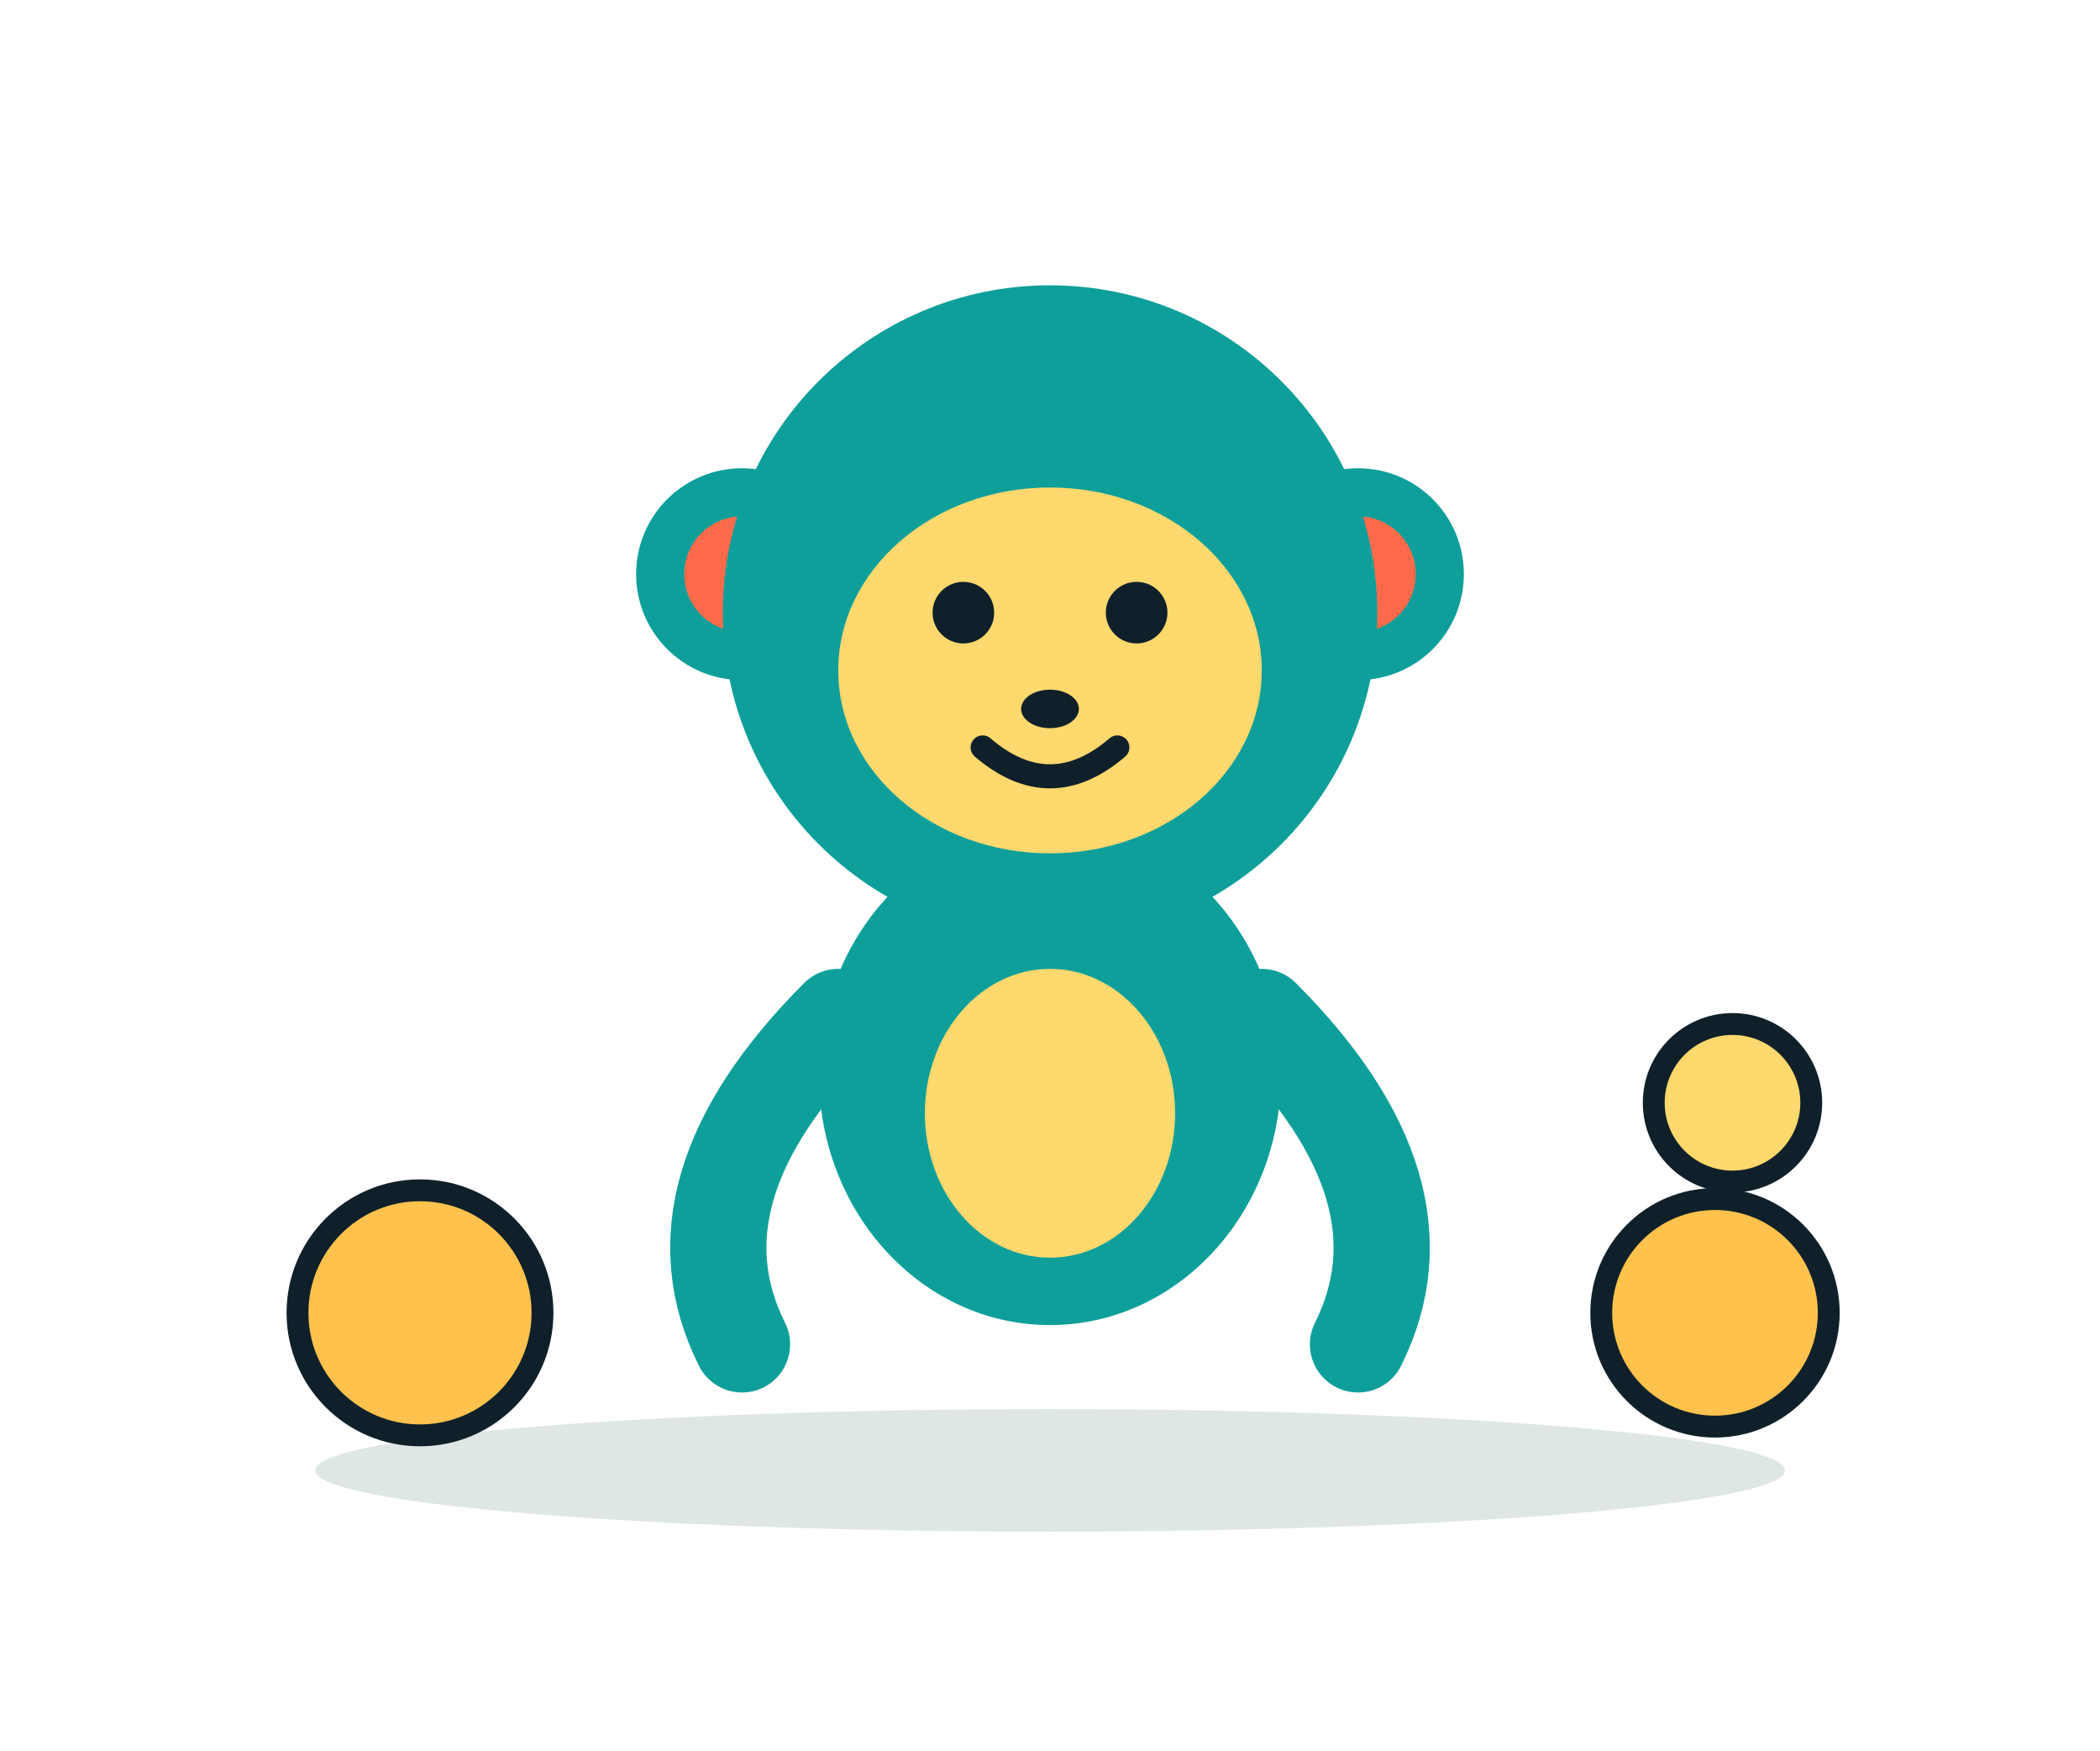
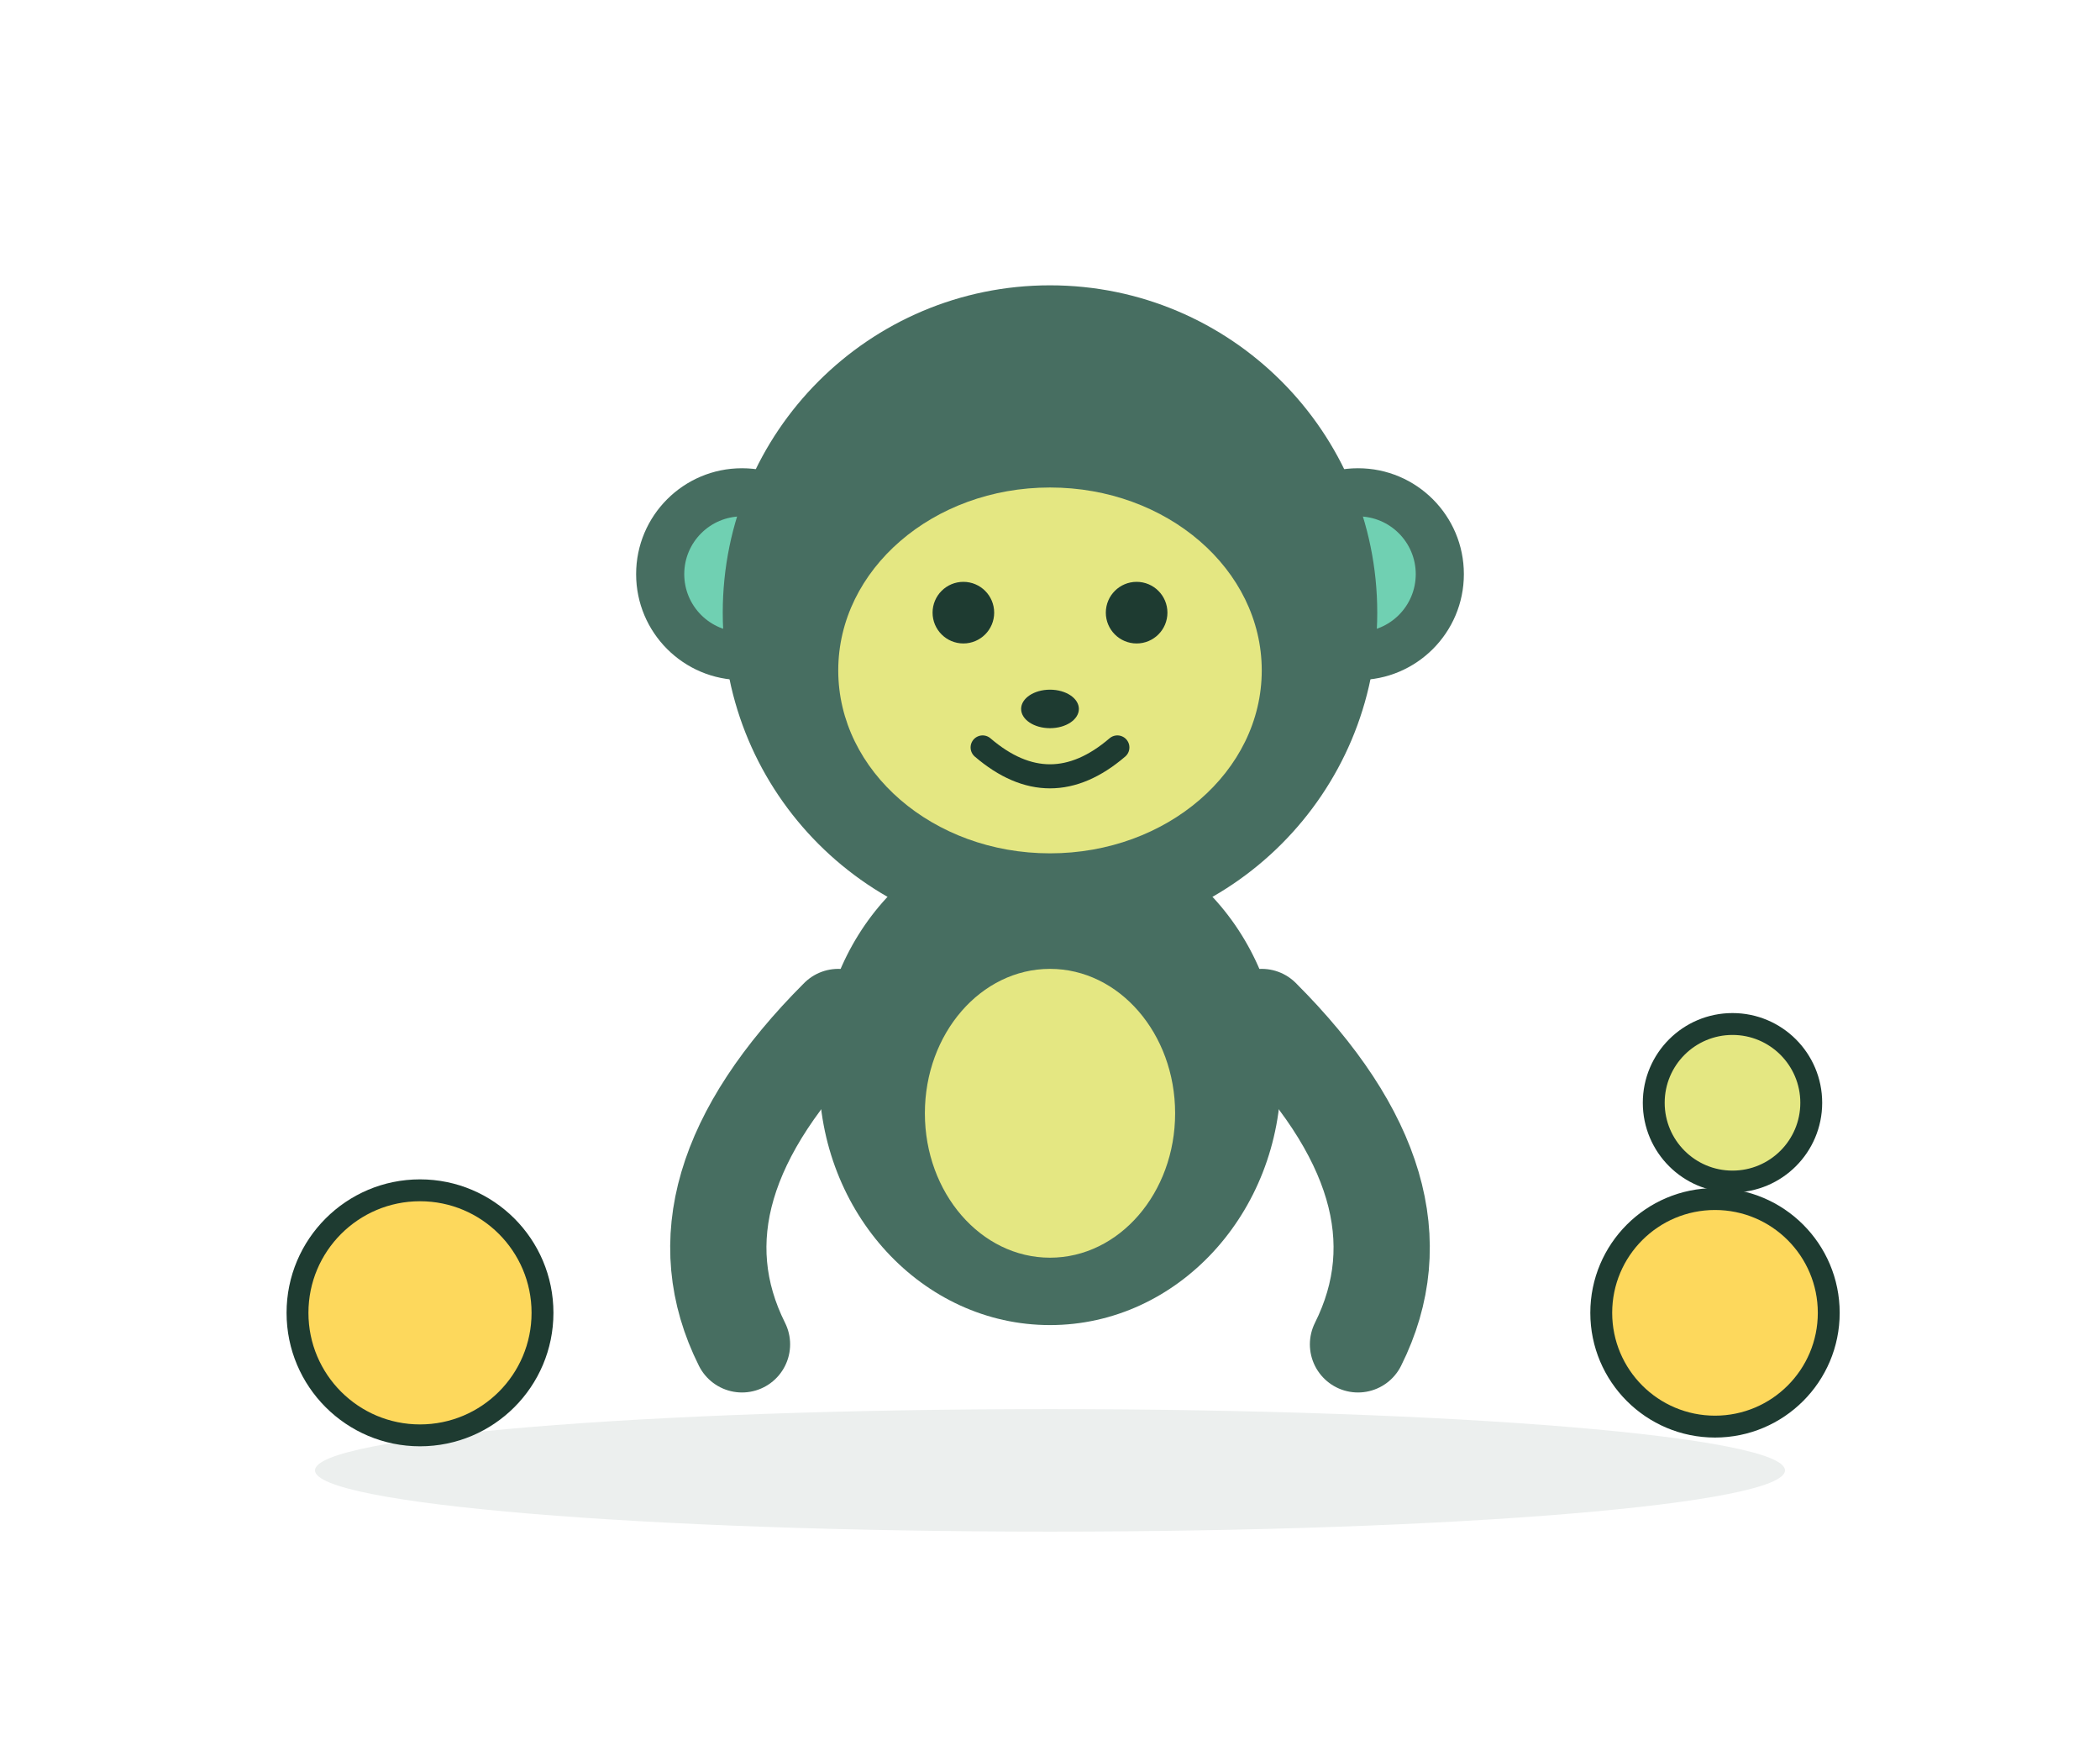
<svg xmlns="http://www.w3.org/2000/svg" viewBox="0 0 240 200" width="240" height="200" fill="none">
-   <ellipse cx="120" cy="168" rx="84" ry="7" fill="#DFE7E5" />
+   <ellipse cx="120" cy="168" rx="84" ry="7" fill="#ECEFEE" />
  <g transform="translate(120 70) scale(1.1)">
-     <ellipse cx="0" cy="48" rx="24" ry="26" fill="#0E9F9A" />
-     <ellipse cx="0" cy="52" rx="13" ry="15" fill="#FFD86E" />
-     <path d="M-22 42 Q-40 60 -32 76" stroke="#0E9F9A" stroke-width="10" stroke-linecap="round" fill="none" />
-     <path d="M22 42 Q40 60 32 76" stroke="#0E9F9A" stroke-width="10" stroke-linecap="round" fill="none" />
-     <circle cx="-32" cy="-4" r="11" fill="#0E9F9A" />
-     <circle cx="-32" cy="-4" r="6" fill="#FF6B4A" />
-     <circle cx="32" cy="-4" r="11" fill="#0E9F9A" />
-     <circle cx="32" cy="-4" r="6" fill="#FF6B4A" />
-     <circle cx="0" cy="0" r="34" fill="#0E9F9A" />
-     <ellipse cx="0" cy="6" rx="22" ry="19" fill="#FFD86E" />
-     <circle cx="-9" cy="0" r="3.2" fill="#10202A" />
-     <circle cx="9" cy="0" r="3.2" fill="#10202A" />
-     <ellipse cx="0" cy="10" rx="3" ry="2" fill="#10202A" />
-     <path d="M-7 14 Q0 20 7 14" stroke="#10202A" stroke-width="2.5" stroke-linecap="round" />
+     <ellipse cx="0" cy="48" rx="24" ry="26" fill="#476E61" />
+     <ellipse cx="0" cy="52" rx="13" ry="15" fill="#E4E782" />
+     <path d="M-22 42 Q-40 60 -32 76" stroke="#476E61" stroke-width="10" stroke-linecap="round" fill="none" />
+     <path d="M22 42 Q40 60 32 76" stroke="#476E61" stroke-width="10" stroke-linecap="round" fill="none" />
+     <circle cx="-32" cy="-4" r="11" fill="#476E61" />
+     <circle cx="-32" cy="-4" r="6" fill="#70D0B2" />
+     <circle cx="32" cy="-4" r="11" fill="#476E61" />
+     <circle cx="32" cy="-4" r="6" fill="#70D0B2" />
+     <circle cx="0" cy="0" r="34" fill="#476E61" />
+     <ellipse cx="0" cy="6" rx="22" ry="19" fill="#E4E782" />
+     <circle cx="-9" cy="0" r="3.2" fill="#1E3B31" />
+     <circle cx="9" cy="0" r="3.2" fill="#1E3B31" />
+     <ellipse cx="0" cy="10" rx="3" ry="2" fill="#1E3B31" />
+     <path d="M-7 14 Q0 20 7 14" stroke="#1E3B31" stroke-width="2.5" stroke-linecap="round" />
  </g>
-   <circle cx="48" cy="150" r="14" fill="#FFC24D" stroke="#10202A" stroke-width="2.5" />
-   <circle cx="196" cy="150" r="13" fill="#FFC24D" stroke="#10202A" stroke-width="2.5" />
-   <circle cx="198" cy="126" r="9" fill="#FFD86E" stroke="#10202A" stroke-width="2.5" />
+   <circle cx="48" cy="150" r="14" fill="#FDD85C" stroke="#1E3B31" stroke-width="2.5" />
+   <circle cx="196" cy="150" r="13" fill="#FDD85C" stroke="#1E3B31" stroke-width="2.5" />
+   <circle cx="198" cy="126" r="9" fill="#E4E782" stroke="#1E3B31" stroke-width="2.5" />
</svg>
